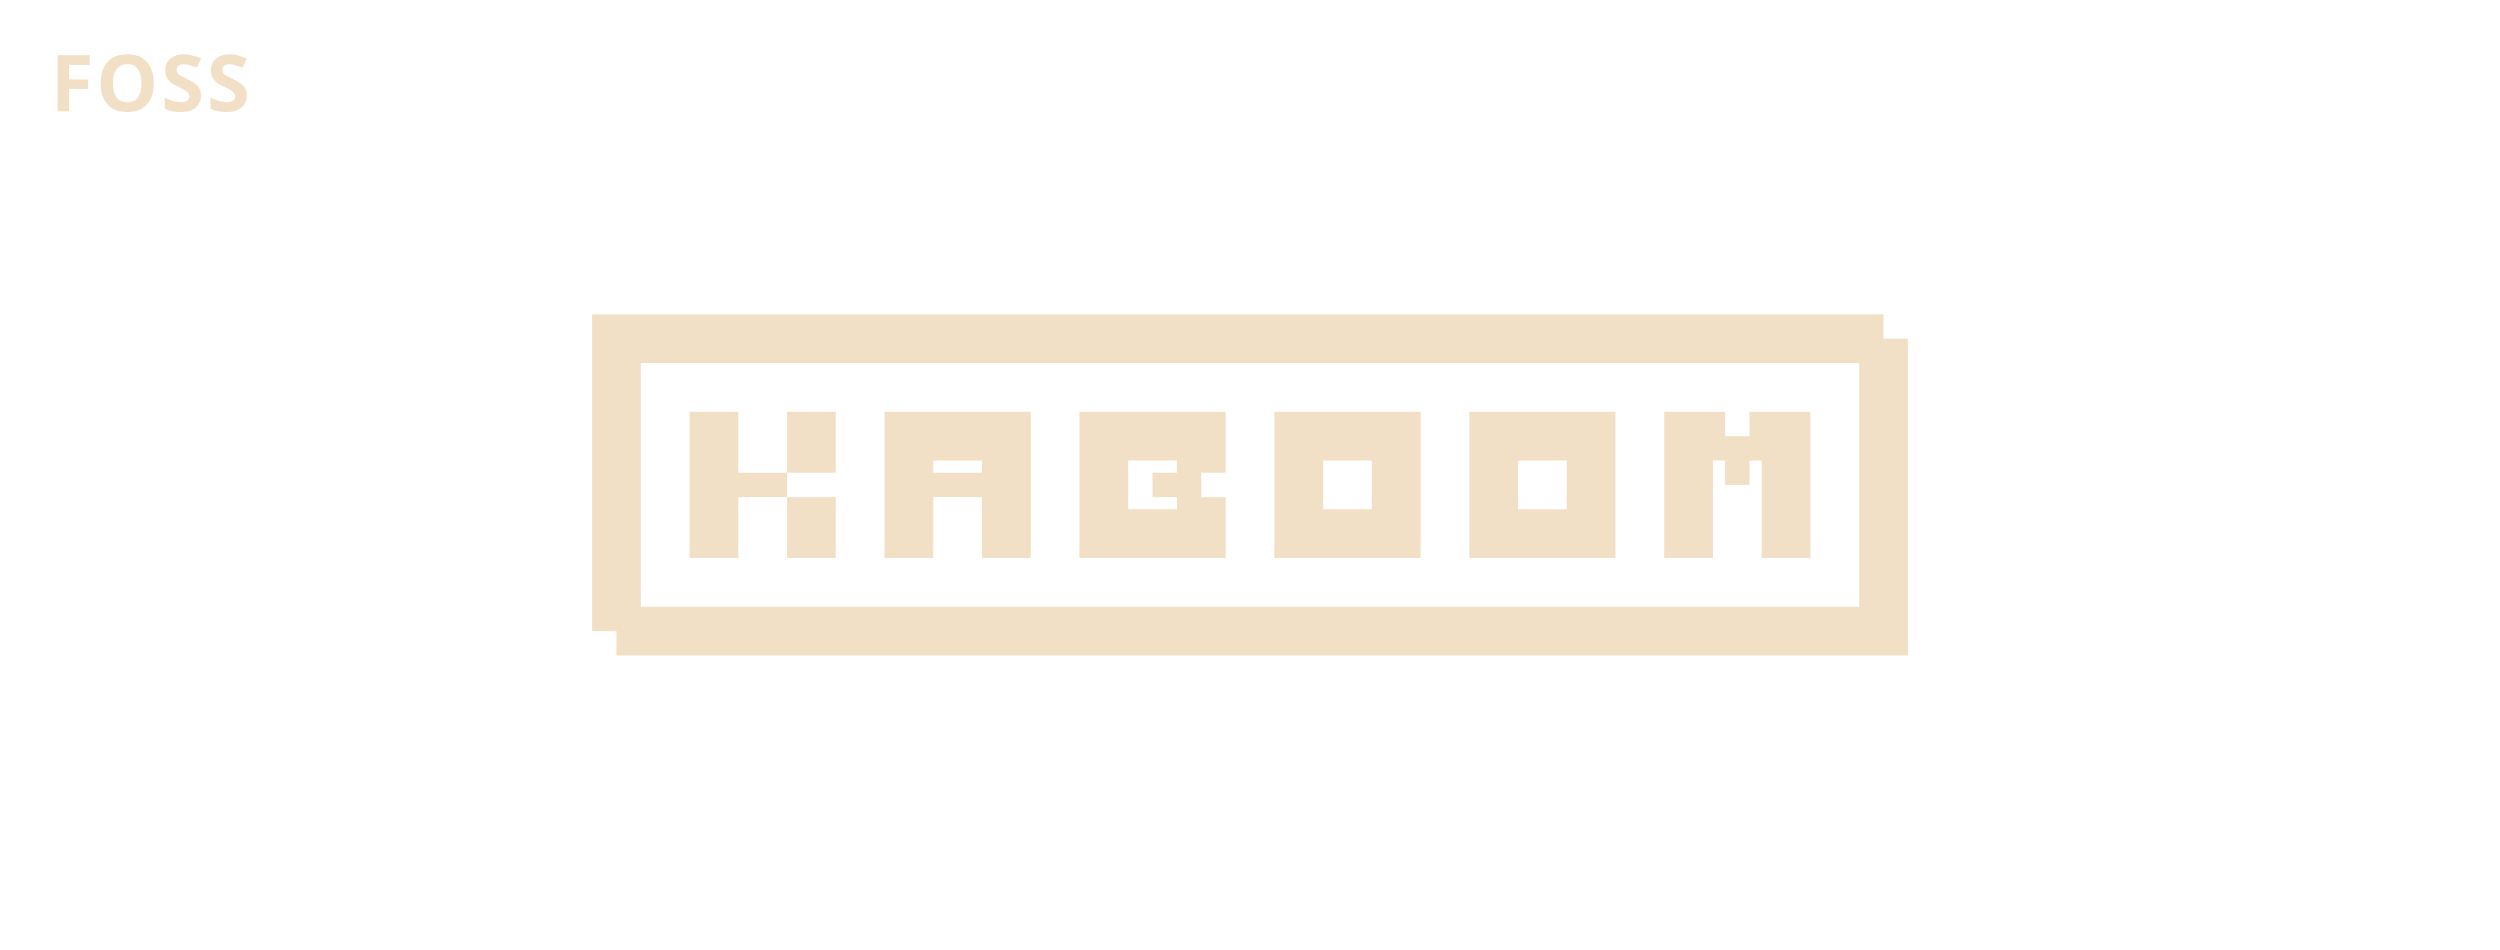
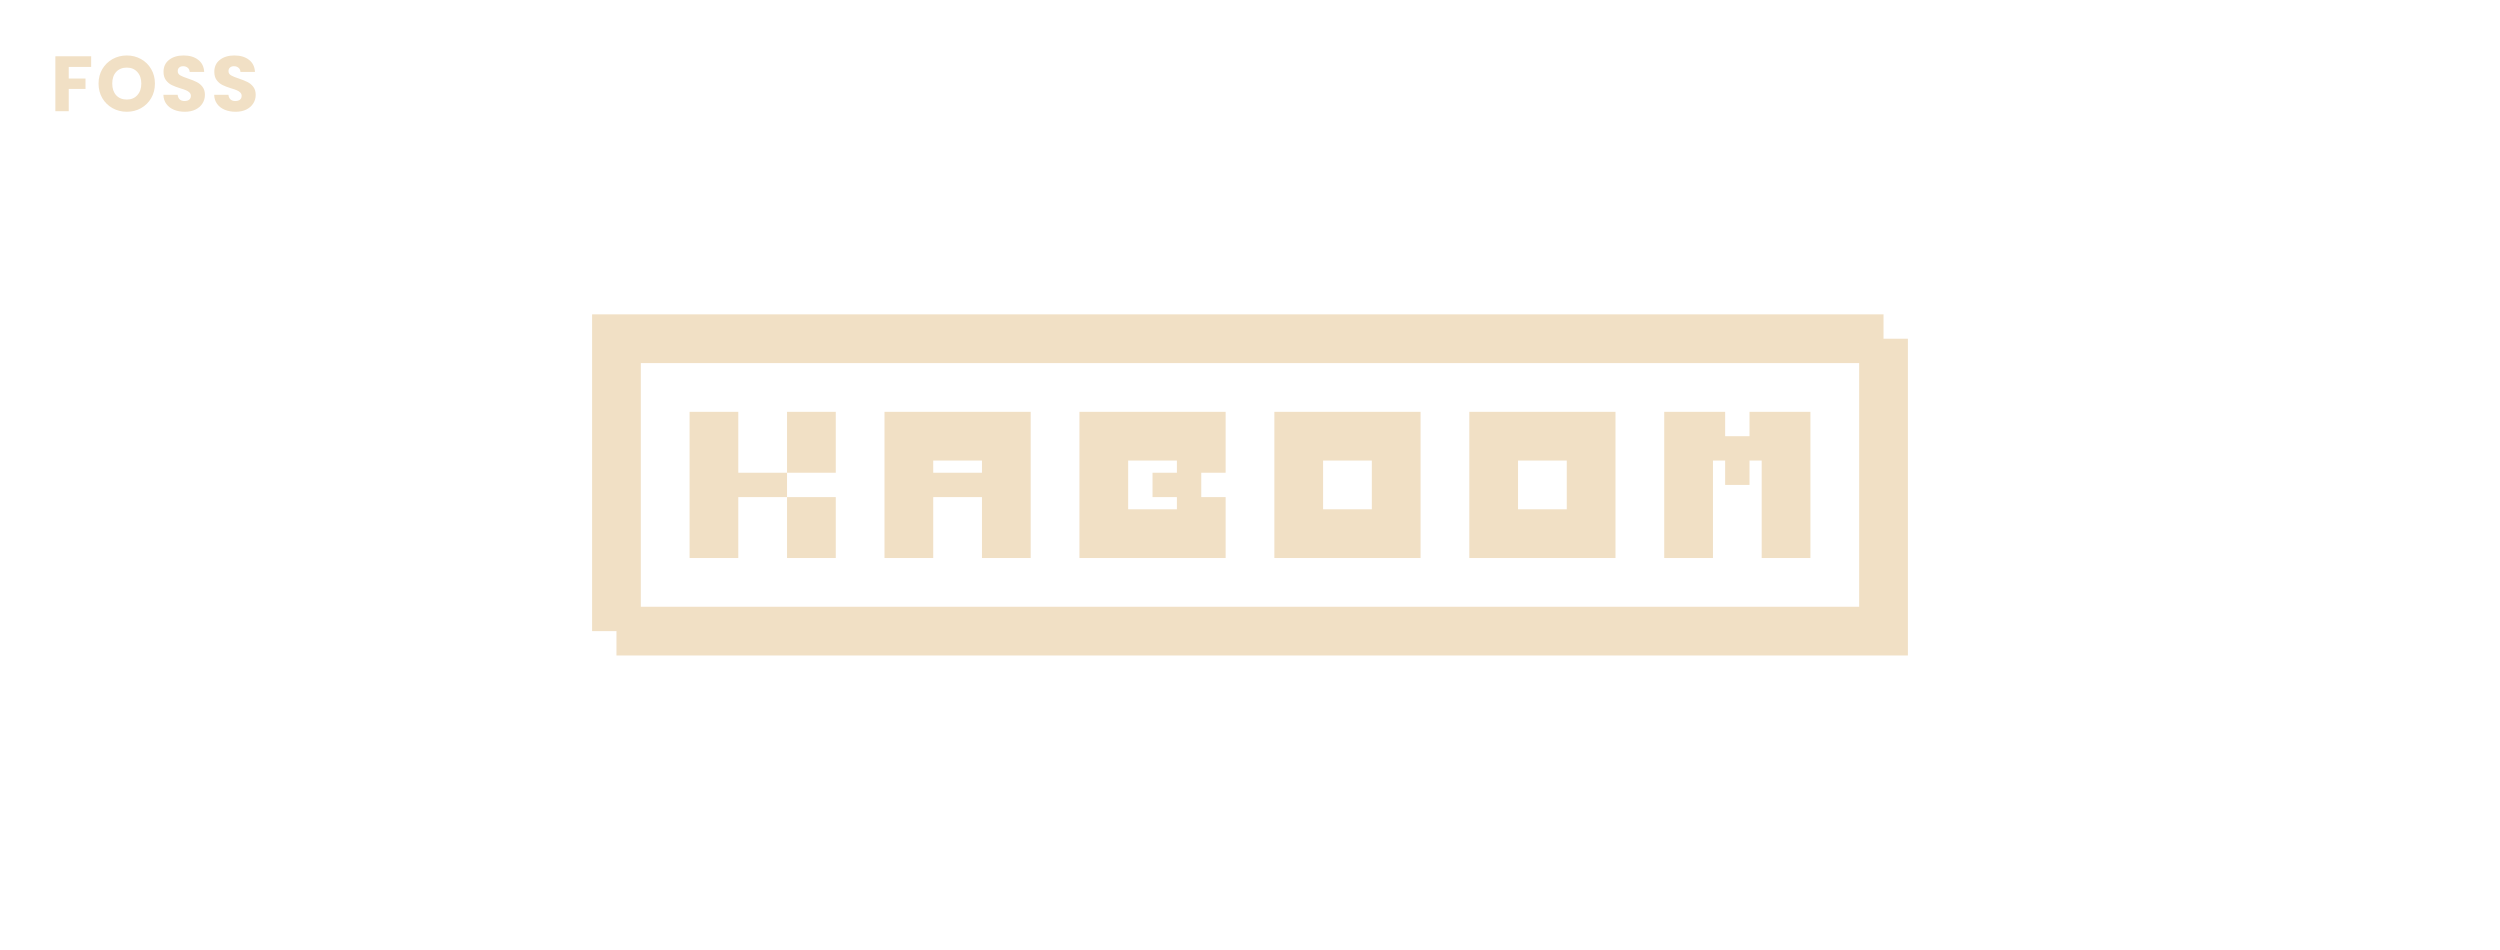
<svg xmlns="http://www.w3.org/2000/svg" width="94.721mm" height="35.983mm" viewBox="0 0 94.721 35.983" version="1.1" id="svg1" xml:space="preserve">
  <defs id="defs1" />
  <g id="layer1" transform="translate(131.7459,-171.1154)">
-     <g id="g58" transform="translate(0,-233.757)">
-       <g style="fill:#f1e0c5;fill-opacity:1" id="g56" transform="matrix(0.05391007,0,0,0.05391007,-119.8381,389.1725)">
+     <g id="g84" transform="translate(40.89793)">
+       <g style="fill:#f1e0c5;fill-opacity:1" id="g56" transform="matrix(0.05391007,0,0,0.05391007,-160.7361,155.4154)">
        <path d="m 263.75,580.658 v 34.25 34.25 34.25 H 298 v -34.25 -8.562 h 34.25 v -17.125 H 298 v -8.562 -34.25 z m 68.5,42.812 h 34.25 v -42.812 h -34.25 z m 0,17.125 v 42.812 h 34.25 v -42.812 z" style="opacity:1;fill:#f1e0c5;fill-opacity:1;fill-rule:evenodd;stroke:none;stroke-width:1.118;stroke-linecap:round;stroke-miterlimit:4;stroke-dasharray:none" id="path44" />
        <path d="m 400.75,580.658 v 34.25 34.25 34.25 H 435 v -34.25 -8.562 h 34.25 v 8.562 34.25 h 34.25 v -34.25 -34.25 -34.25 H 469.25 435 Z m 34.25,34.25 h 34.25 v 8.562 H 435 Z" style="opacity:1;fill:#f1e0c5;fill-opacity:1;fill-rule:evenodd;stroke:none;stroke-width:1;stroke-linecap:round;stroke-miterlimit:4;stroke-dasharray:none" id="path45" />
        <path d="m 537.75,580.658 v 34.25 34.25 34.25 H 572 606.25 640.5 v -34.25 -8.562 h -17.125 v -17.125 H 640.5 v -8.562 -34.25 H 606.25 572 Z m 34.25,34.25 h 34.25 v 8.562 h -17.125 v 17.125 h 17.125 v 8.562 H 572 Z" style="opacity:1;fill:#f1e0c5;fill-opacity:1;fill-rule:evenodd;stroke:none;stroke-width:1;stroke-linecap:round;stroke-miterlimit:4;stroke-dasharray:none" id="path46" />
        <path d="m 674.75,580.658 v 34.25 34.25 34.25 H 709 743.25 777.5 v -34.25 -34.25 -34.25 H 743.25 709 Z m 34.25,34.25 h 34.25 v 34.25 H 709 Z" style="opacity:1;fill:#f1e0c5;fill-opacity:1;fill-rule:evenodd;stroke:none;stroke-width:1;stroke-linecap:round;stroke-miterlimit:4;stroke-dasharray:none" id="path47" />
        <path d="m 811.75,580.658 v 34.25 34.25 34.25 H 846 880.25 914.5 v -34.25 -34.25 -34.25 H 880.25 846 Z m 34.25,34.25 h 34.25 v 34.25 H 846 Z" style="opacity:1;fill:#f1e0c5;fill-opacity:1;fill-rule:evenodd;stroke:none;stroke-width:1;stroke-linecap:round;stroke-miterlimit:4;stroke-dasharray:none" id="path48" />
        <path d="m 948.75,580.658 v 34.25 34.25 34.25 H 983 v -34.25 -34.25 h 8.562 v 17.125 h 17.125 v -17.125 h 8.562 v 34.25 34.25 h 34.25 v -34.25 -34.25 -34.25 h -34.25 -8.562 v 17.125 h -17.125 v -17.125 H 983 Z" style="opacity:1;fill:#f1e0c5;fill-opacity:1;fill-rule:evenodd;stroke:none;stroke-width:1;stroke-linecap:round;stroke-miterlimit:4;stroke-dasharray:none" id="path49" />
        <path d="m 195.25,512.158 v 34.25 34.25 34.25 34.25 34.25 34.25 17.125 h 17.125 v 17.125 h 17.125 34.25 34.25 34.25 34.25 34.25 34.25 34.25 34.25 34.25 34.25 34.25 34.25 34.25 34.25 34.25 34.25 34.25 34.25 34.25 34.25 34.25 34.25 34.25 34.25 34.25 34.25 v -34.25 -34.25 -34.25 -34.25 -34.25 -34.25 -17.125 h -17.125 v -17.125 H 1085.75 1051.5 1017.25 983 948.75 914.5 880.25 846 811.75 777.5 743.25 709 674.75 640.5 606.25 572 537.75 503.5 469.25 435 400.75 366.5 332.25 298 263.75 229.5 Z m 34.25,34.25 h 34.25 34.25 34.25 34.25 34.25 34.25 34.25 34.25 34.25 34.25 34.25 34.25 34.25 34.25 34.25 34.25 34.25 34.25 34.25 34.25 34.25 34.25 34.25 34.25 34.25 v 34.25 34.25 34.25 34.25 34.25 H 1051.5 1017.25 983 948.75 914.5 880.25 846 811.75 777.5 743.25 709 674.75 640.5 606.25 572 537.75 503.5 469.25 435 400.75 366.5 332.25 298 263.75 229.5 v -34.25 -34.25 -34.25 -34.25 z" style="opacity:1;fill:#f1e0c5;fill-opacity:1;fill-rule:evenodd;stroke:none;stroke-width:1;stroke-linecap:round;stroke-miterlimit:4;stroke-dasharray:none" id="path56" />
      </g>
-       <g id="g57">
-         <rect style="opacity:0;fill:#6e8894;fill-opacity:1;stroke:none;stroke-width:5.447;stroke-linecap:square;stroke-linejoin:round;stroke-dasharray:none;stroke-opacity:1;paint-order:markers stroke fill" id="rect56" width="94.721" height="35.983" x="-131.746" y="404.872" />
-         <text xml:space="preserve" style="font-style:normal;font-variant:normal;font-weight:bold;font-stretch:normal;font-size:2.967px;line-height:2.7;font-family:Poppins;-inkscape-font-specification:'Poppins, Bold';font-variant-ligatures:normal;font-variant-caps:normal;font-variant-numeric:normal;font-variant-east-asian:normal;text-align:start;letter-spacing:0.099px;writing-mode:lr-tb;direction:ltr;text-anchor:start;fill:#f1e0c5;fill-opacity:1;stroke:none;stroke-width:1.978;stroke-linecap:square;stroke-linejoin:round;paint-order:markers stroke fill" x="-129.832" y="409.085" id="text56">
-           <tspan id="tspan56" style="fill:#f1e0c5;fill-opacity:1;stroke-width:1.978" x="-129.832" y="409.085">FOSS</tspan>
-         </text>
+       <g id="g83">
+         <rect style="opacity:0;fill:#6e8894;fill-opacity:1;stroke:none;stroke-width:5.447;stroke-linecap:square;stroke-linejoin:round;stroke-dasharray:none;stroke-opacity:1;paint-order:markers stroke fill" id="rect56" width="94.721" height="35.983" x="-172.644" y="171.115" />
+         <path d="m -169.19,173.246 v 0.406 h -0.849 v 0.439 h 0.635 v 0.395 h -0.635 v 0.843 h -0.507 v -2.083 z m 1.351,2.104 q -0.294,0 -0.54,-0.136 -0.243,-0.136 -0.389,-0.38 -0.142,-0.246 -0.142,-0.552 0,-0.306 0.142,-0.549 0.145,-0.243 0.389,-0.38 0.246,-0.136 0.54,-0.136 0.294,0 0.537,0.136 0.246,0.136 0.386,0.38 0.142,0.243 0.142,0.549 0,0.306 -0.142,0.552 -0.142,0.243 -0.386,0.38 -0.243,0.136 -0.537,0.136 z m 0,-0.463 q 0.249,0 0.398,-0.166 0.151,-0.166 0.151,-0.439 0,-0.276 -0.151,-0.439 -0.148,-0.166 -0.398,-0.166 -0.252,0 -0.404,0.163 -0.148,0.163 -0.148,0.442 0,0.276 0.148,0.442 0.151,0.163 0.404,0.163 z m 2.199,0.463 q -0.228,0 -0.409,-0.074 -0.181,-0.074 -0.291,-0.22 -0.107,-0.145 -0.113,-0.35 h 0.54 q 0.012,0.116 0.08,0.178 0.068,0.059 0.178,0.059 0.113,0 0.178,-0.05 0.065,-0.053 0.065,-0.145 0,-0.077 -0.053,-0.128 -0.05,-0.05 -0.128,-0.083 -0.074,-0.033 -0.214,-0.074 -0.202,-0.062 -0.329,-0.125 -0.128,-0.062 -0.22,-0.184 -0.092,-0.122 -0.092,-0.317 0,-0.291 0.211,-0.454 0.211,-0.166 0.549,-0.166 0.344,0 0.555,0.166 0.211,0.163 0.225,0.457 h -0.549 q -0.006,-0.101 -0.074,-0.157 -0.068,-0.059 -0.175,-0.059 -0.092,0 -0.148,0.05 -0.056,0.048 -0.056,0.139 0,0.101 0.095,0.157 0.095,0.056 0.297,0.122 0.202,0.068 0.326,0.131 0.128,0.062 0.22,0.181 0.092,0.119 0.092,0.306 0,0.178 -0.092,0.323 -0.089,0.145 -0.261,0.231 -0.172,0.086 -0.406,0.086 z m 1.924,0 q -0.228,0 -0.409,-0.074 -0.181,-0.074 -0.291,-0.22 -0.107,-0.145 -0.113,-0.35 h 0.54 q 0.012,0.116 0.08,0.178 0.068,0.059 0.178,0.059 0.113,0 0.178,-0.05 0.065,-0.053 0.065,-0.145 0,-0.077 -0.053,-0.128 -0.05,-0.05 -0.128,-0.083 -0.074,-0.033 -0.214,-0.074 -0.202,-0.062 -0.329,-0.125 -0.128,-0.062 -0.22,-0.184 -0.092,-0.122 -0.092,-0.317 0,-0.291 0.211,-0.454 0.211,-0.166 0.549,-0.166 0.344,0 0.555,0.166 0.211,0.163 0.225,0.457 h -0.549 q -0.006,-0.101 -0.074,-0.157 -0.068,-0.059 -0.175,-0.059 -0.092,0 -0.148,0.05 -0.056,0.048 -0.056,0.139 0,0.101 0.095,0.157 0.095,0.056 0.297,0.122 0.202,0.068 0.326,0.131 0.128,0.062 0.22,0.181 0.092,0.119 0.092,0.306 0,0.178 -0.092,0.323 -0.089,0.145 -0.261,0.231 -0.172,0.086 -0.406,0.086 z" id="text56" style="font-weight:bold;font-size:2.967px;line-height:2.7;font-family:Poppins;-inkscape-font-specification:'Poppins, Bold';letter-spacing:0.099px;fill:#f1e0c5;stroke-width:1.978;stroke-linecap:square;stroke-linejoin:round;paint-order:markers stroke fill" aria-label="FOSS" />
      </g>
    </g>
  </g>
</svg>
